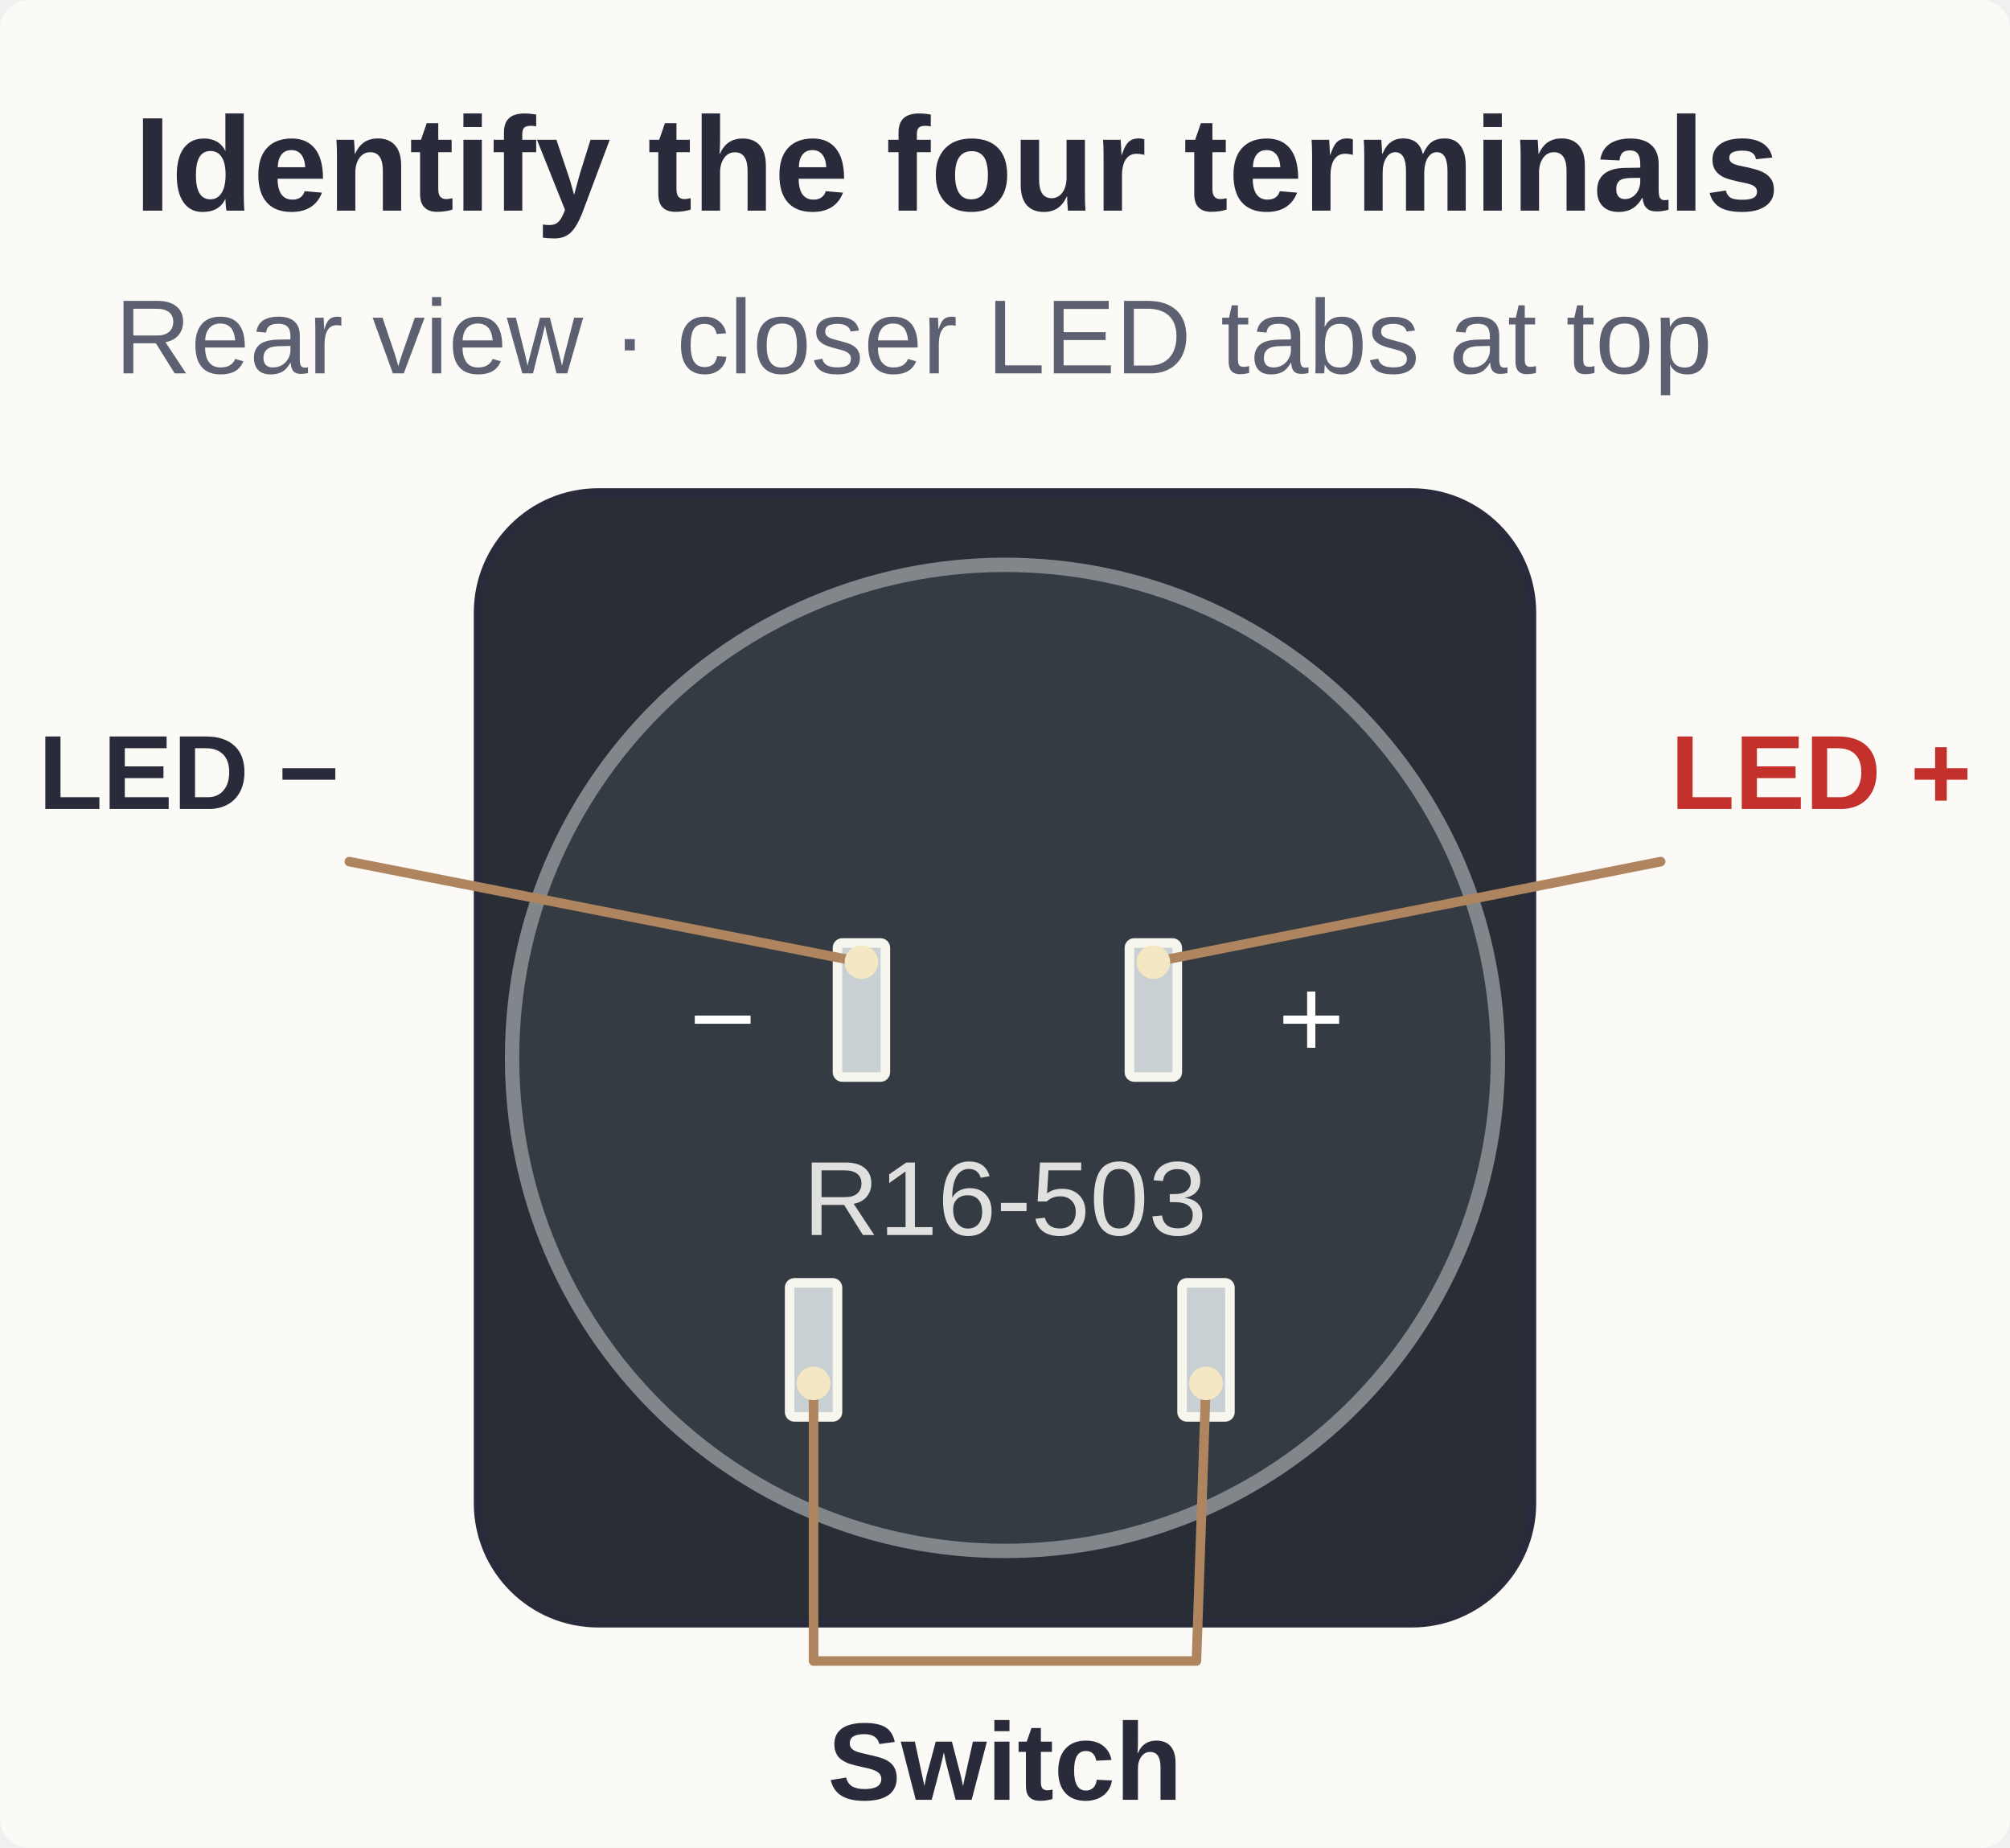
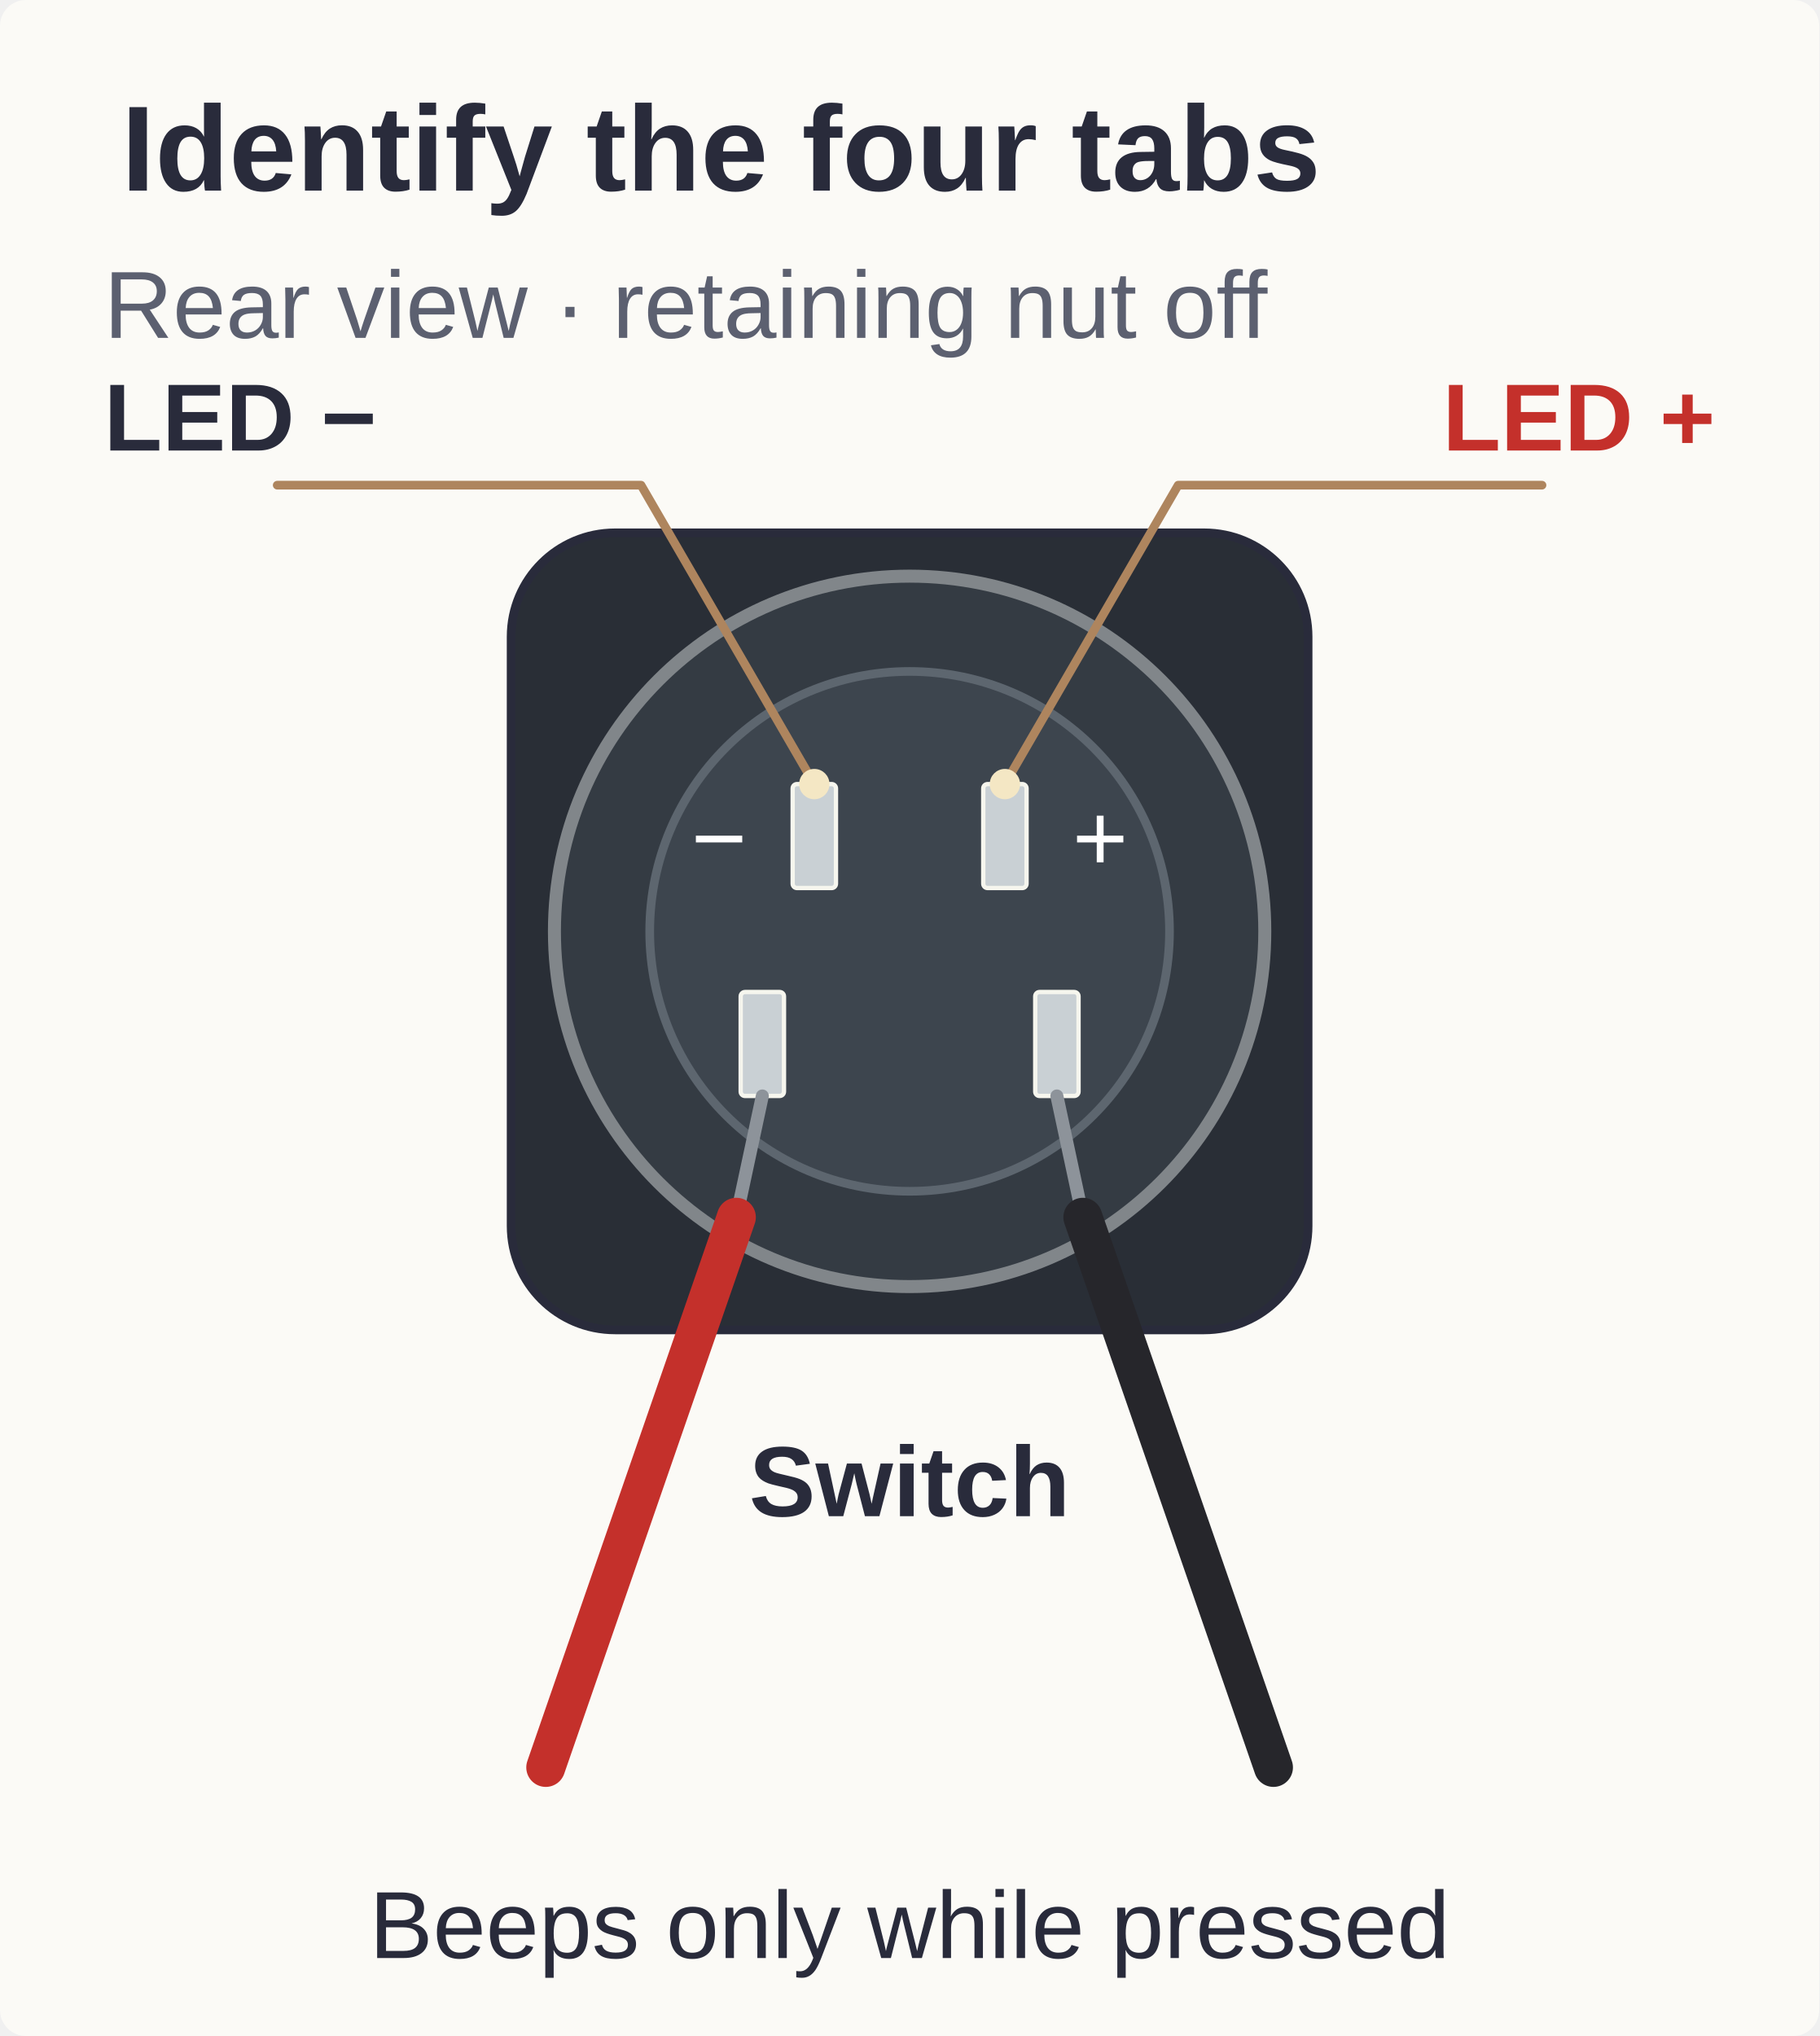
- <svg xmlns="http://www.w3.org/2000/svg" viewBox="0 0 420 386" width="420" height="386" role="img">
+ <svg xmlns="http://www.w3.org/2000/svg" viewBox="0 0 420 470" width="420" height="470" role="img">
  <defs>
    <marker id="arrow" viewBox="0 0 10 10" refX="8" refY="5" markerWidth="7" markerHeight="7" orient="auto-start-reverse">
      <path d="M0 0 L10 5 L0 10z" fill="#2f6fb5" />
    </marker>
  </defs>
-   <rect x="0" y="0" width="420" height="386" rx="6" fill="#fbfaf6" stroke="none" stroke-width="2" />
-   <text x="28" y="44" font-family="Arial,Helvetica,sans-serif" font-size="28" fill="#292b3b" font-weight="700" text-anchor="start">Identify the four terminals</text>
-   <text x="24" y="78" font-family="Arial,Helvetica,sans-serif" font-size="22" fill="#5c6070" font-weight="400" text-anchor="start">Rear view · closer LED tabs at top</text>
-   <rect x="100" y="103" width="220" height="236" rx="25" fill="#292e36" stroke="#292b3b" stroke-width="2" />
-   <circle cx="210" cy="221" r="103" fill="#343b43" stroke="#81868a" stroke-width="3" />
-   <rect x="175" y="197" width="10" height="28" rx="1" fill="#c9d0d4" stroke="#f6f6ee" stroke-width="2" />
-   <rect x="236" y="197" width="10" height="28" rx="1" fill="#c9d0d4" stroke="#f6f6ee" stroke-width="2" />
-   <rect x="165" y="268" width="10" height="28" rx="1" fill="#c9d0d4" stroke="#f6f6ee" stroke-width="2" />
-   <rect x="247" y="268" width="10" height="28" rx="1" fill="#c9d0d4" stroke="#f6f6ee" stroke-width="2" />
-   <text x="151" y="221" font-family="Arial,Helvetica,sans-serif" font-size="24" fill="#fff" font-weight="400" text-anchor="middle">−</text>
-   <text x="274" y="221" font-family="Arial,Helvetica,sans-serif" font-size="24" fill="#fff" font-weight="400" text-anchor="middle">+</text>
-   <text x="210" y="258" font-family="Arial,Helvetica,sans-serif" font-size="22" fill="#e0e1df" font-weight="400" text-anchor="middle">R16-503</text>
-   <path d="M180 201 L73 180" fill="none" stroke="#ae855e" stroke-width="2" stroke-linejoin="round" stroke-linecap="round" />
-   <circle cx="180" cy="201" r="3" fill="#f4e7c4" stroke="#f4e7c4" stroke-width="1" />
-   <path d="M241 201 L347 180" fill="none" stroke="#ae855e" stroke-width="2" stroke-linejoin="round" stroke-linecap="round" />
-   <circle cx="241" cy="201" r="3" fill="#f4e7c4" stroke="#f4e7c4" stroke-width="1" />
-   <text x="8" y="169" font-family="Arial,Helvetica,sans-serif" font-size="22" fill="#292b3b" font-weight="700" text-anchor="start">LED −</text>
-   <text x="412" y="169" font-family="Arial,Helvetica,sans-serif" font-size="22" fill="#c4302b" font-weight="700" text-anchor="end">LED +</text>
-   <path d="M170 289 L170 347 L250 347 L252 289" fill="none" stroke="#ae855e" stroke-width="2" stroke-linejoin="round" stroke-linecap="round" />
-   <circle cx="170" cy="289" r="3" fill="#f4e7c4" stroke="#f4e7c4" stroke-width="1" />
-   <circle cx="252" cy="289" r="3" fill="#f4e7c4" stroke="#f4e7c4" stroke-width="1" />
-   <text x="210" y="376" font-family="Arial,Helvetica,sans-serif" font-size="23" fill="#292b3b" font-weight="700" text-anchor="middle">Switch</text>
+   <rect x="0" y="0" width="420" height="470" rx="6" fill="#fbfaf6" stroke="none" stroke-width="2" />
+   <text x="28" y="44" font-family="Arial,Helvetica,sans-serif" font-size="28" fill="#292b3b" font-weight="700" text-anchor="start">Identify the four tabs</text>
+   <text x="24" y="78" font-family="Arial,Helvetica,sans-serif" font-size="22" fill="#5c6070" font-weight="400" text-anchor="start">Rear view · retaining nut off</text>
+   <rect x="118" y="123" width="184" height="184" rx="24" fill="#292e36" stroke="#292b3b" stroke-width="2" />
+   <circle cx="210" cy="215" r="82" fill="#343b43" stroke="#81868a" stroke-width="3" />
+   <circle cx="210" cy="215" r="60" fill="#3d454e" stroke="#5d666f" stroke-width="2" />
+   <rect x="183" y="181" width="10" height="24" rx="1" fill="#c9d0d4" stroke="#f6f6ee" stroke-width="1" />
+   <rect x="227" y="181" width="10" height="24" rx="1" fill="#c9d0d4" stroke="#f6f6ee" stroke-width="1" />
+   <rect x="171" y="229" width="10" height="24" rx="1" fill="#c9d0d4" stroke="#f6f6ee" stroke-width="1" />
+   <rect x="239" y="229" width="10" height="24" rx="1" fill="#c9d0d4" stroke="#f6f6ee" stroke-width="1" />
+   <text x="166" y="201" font-family="Arial,Helvetica,sans-serif" font-size="22" fill="#fff" font-weight="400" text-anchor="middle">−</text>
+   <text x="254" y="201" font-family="Arial,Helvetica,sans-serif" font-size="22" fill="#fff" font-weight="400" text-anchor="middle">+</text>
+   <path d="M188 181 L148 112 L64 112" fill="none" stroke="#ae855e" stroke-width="2" stroke-linejoin="round" stroke-linecap="round" />
+   <circle cx="188" cy="181" r="3" fill="#f4e7c4" stroke="#f4e7c4" stroke-width="1" />
+   <text x="24" y="104" font-family="Arial,Helvetica,sans-serif" font-size="22" fill="#292b3b" font-weight="700" text-anchor="start">LED −</text>
+   <path d="M232 181 L272 112 L356 112" fill="none" stroke="#ae855e" stroke-width="2" stroke-linejoin="round" stroke-linecap="round" />
+   <circle cx="232" cy="181" r="3" fill="#f4e7c4" stroke="#f4e7c4" stroke-width="1" />
+   <text x="396" y="104" font-family="Arial,Helvetica,sans-serif" font-size="22" fill="#c4302b" font-weight="700" text-anchor="end">LED +</text>
+   <path d="M176 253 L170 281" fill="none" stroke="#8d939a" stroke-width="3" stroke-linejoin="round" stroke-linecap="round" />
+   <path d="M170 281 L126 408" fill="none" stroke="#c4302b" stroke-width="9" stroke-linejoin="round" stroke-linecap="round" />
+   <path d="M244 253 L250 281" fill="none" stroke="#8d939a" stroke-width="3" stroke-linejoin="round" stroke-linecap="round" />
+   <path d="M250 281 L294 408" fill="none" stroke="#26262b" stroke-width="9" stroke-linejoin="round" stroke-linecap="round" />
+   <text x="210" y="350" font-family="Arial,Helvetica,sans-serif" font-size="23" fill="#292b3b" font-weight="700" text-anchor="middle">Switch</text>
+   <text x="210" y="452" font-family="Arial,Helvetica,sans-serif" font-size="22" fill="#292b3b" font-weight="400" text-anchor="middle">Beeps only while pressed</text>
</svg>
